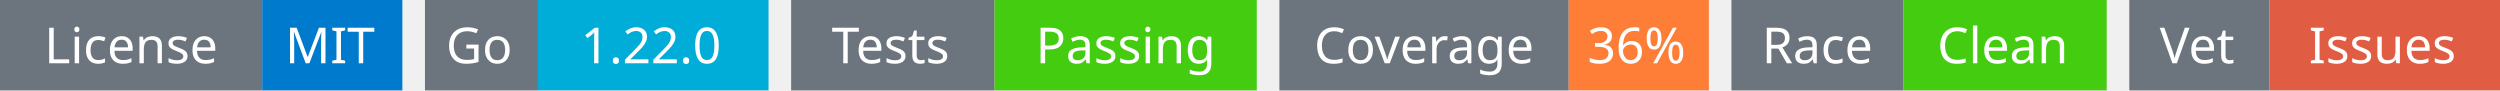
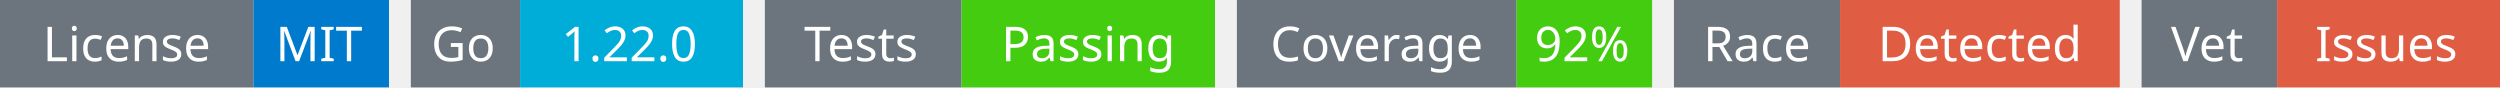
- <svg xmlns="http://www.w3.org/2000/svg" width="553" height="20" viewBox="0 0 553 20">
+ <svg xmlns="http://www.w3.org/2000/svg" width="572" height="20" viewBox="0 0 572 20">
  <g transform="translate(0, 0)">
    <rect x="0" y="0" width="58" height="20" fill="#6c757d" />
    <rect x="58" y="0" width="31" height="20" fill="#007acc" />
    <text x="29" y="14" text-anchor="middle" font-family="sans-serif" font-size="11" fill="white">License</text>
    <text x="73" y="14" text-anchor="middle" font-family="sans-serif" font-size="11" fill="white">MIT</text>
  </g>
  <g transform="translate(94, 0)">
    <rect x="0" y="0" width="25" height="20" fill="#6c757d" />
    <rect x="25" y="0" width="51" height="20" fill="#00ADD8" />
    <text x="12" y="14" text-anchor="middle" font-family="sans-serif" font-size="11" fill="white">Go</text>
    <text x="50" y="14" text-anchor="middle" font-family="sans-serif" font-size="11" fill="white">1.22.0</text>
  </g>
  <g transform="translate(175, 0)">
    <rect x="0" y="0" width="45" height="20" fill="#6c757d" />
    <rect x="45" y="0" width="58" height="20" fill="#4c1" />
    <text x="22" y="14" text-anchor="middle" font-family="sans-serif" font-size="11" fill="white">Tests</text>
    <text x="74" y="14" text-anchor="middle" font-family="sans-serif" font-size="11" fill="white">Passing</text>
  </g>
  <g transform="translate(283, 0)">
    <rect x="0" y="0" width="64" height="20" fill="#6c757d" />
-     <rect x="64" y="0" width="31" height="20" fill="#fe7d37" />
+     <rect x="64" y="0" width="31" height="20" fill="#4c1" />
    <text x="32" y="14" text-anchor="middle" font-family="sans-serif" font-size="11" fill="white">Coverage</text>
-     <text x="79" y="14" text-anchor="middle" font-family="sans-serif" font-size="11" fill="white">36%</text>
+     <text x="79" y="14" text-anchor="middle" font-family="sans-serif" font-size="11" fill="white">92%</text>
  </g>
  <g transform="translate(383, 0)">
    <rect x="0" y="0" width="38" height="20" fill="#6c757d" />
-     <rect x="38" y="0" width="45" height="20" fill="#4c1" />
+     <rect x="38" y="0" width="64" height="20" fill="#e05d44" />
    <text x="19" y="14" text-anchor="middle" font-family="sans-serif" font-size="11" fill="white">Race</text>
-     <text x="60" y="14" text-anchor="middle" font-family="sans-serif" font-size="11" fill="white">Clean</text>
+     <text x="70" y="14" text-anchor="middle" font-family="sans-serif" font-size="11" fill="white">Detected</text>
  </g>
-   <g transform="translate(471, 0)">
+   <g transform="translate(490, 0)">
    <rect x="0" y="0" width="31" height="20" fill="#6c757d" />
    <rect x="31" y="0" width="51" height="20" fill="#e05d44" />
    <text x="15" y="14" text-anchor="middle" font-family="sans-serif" font-size="11" fill="white">Vet</text>
    <text x="56" y="14" text-anchor="middle" font-family="sans-serif" font-size="11" fill="white">Issues</text>
  </g>
</svg>
